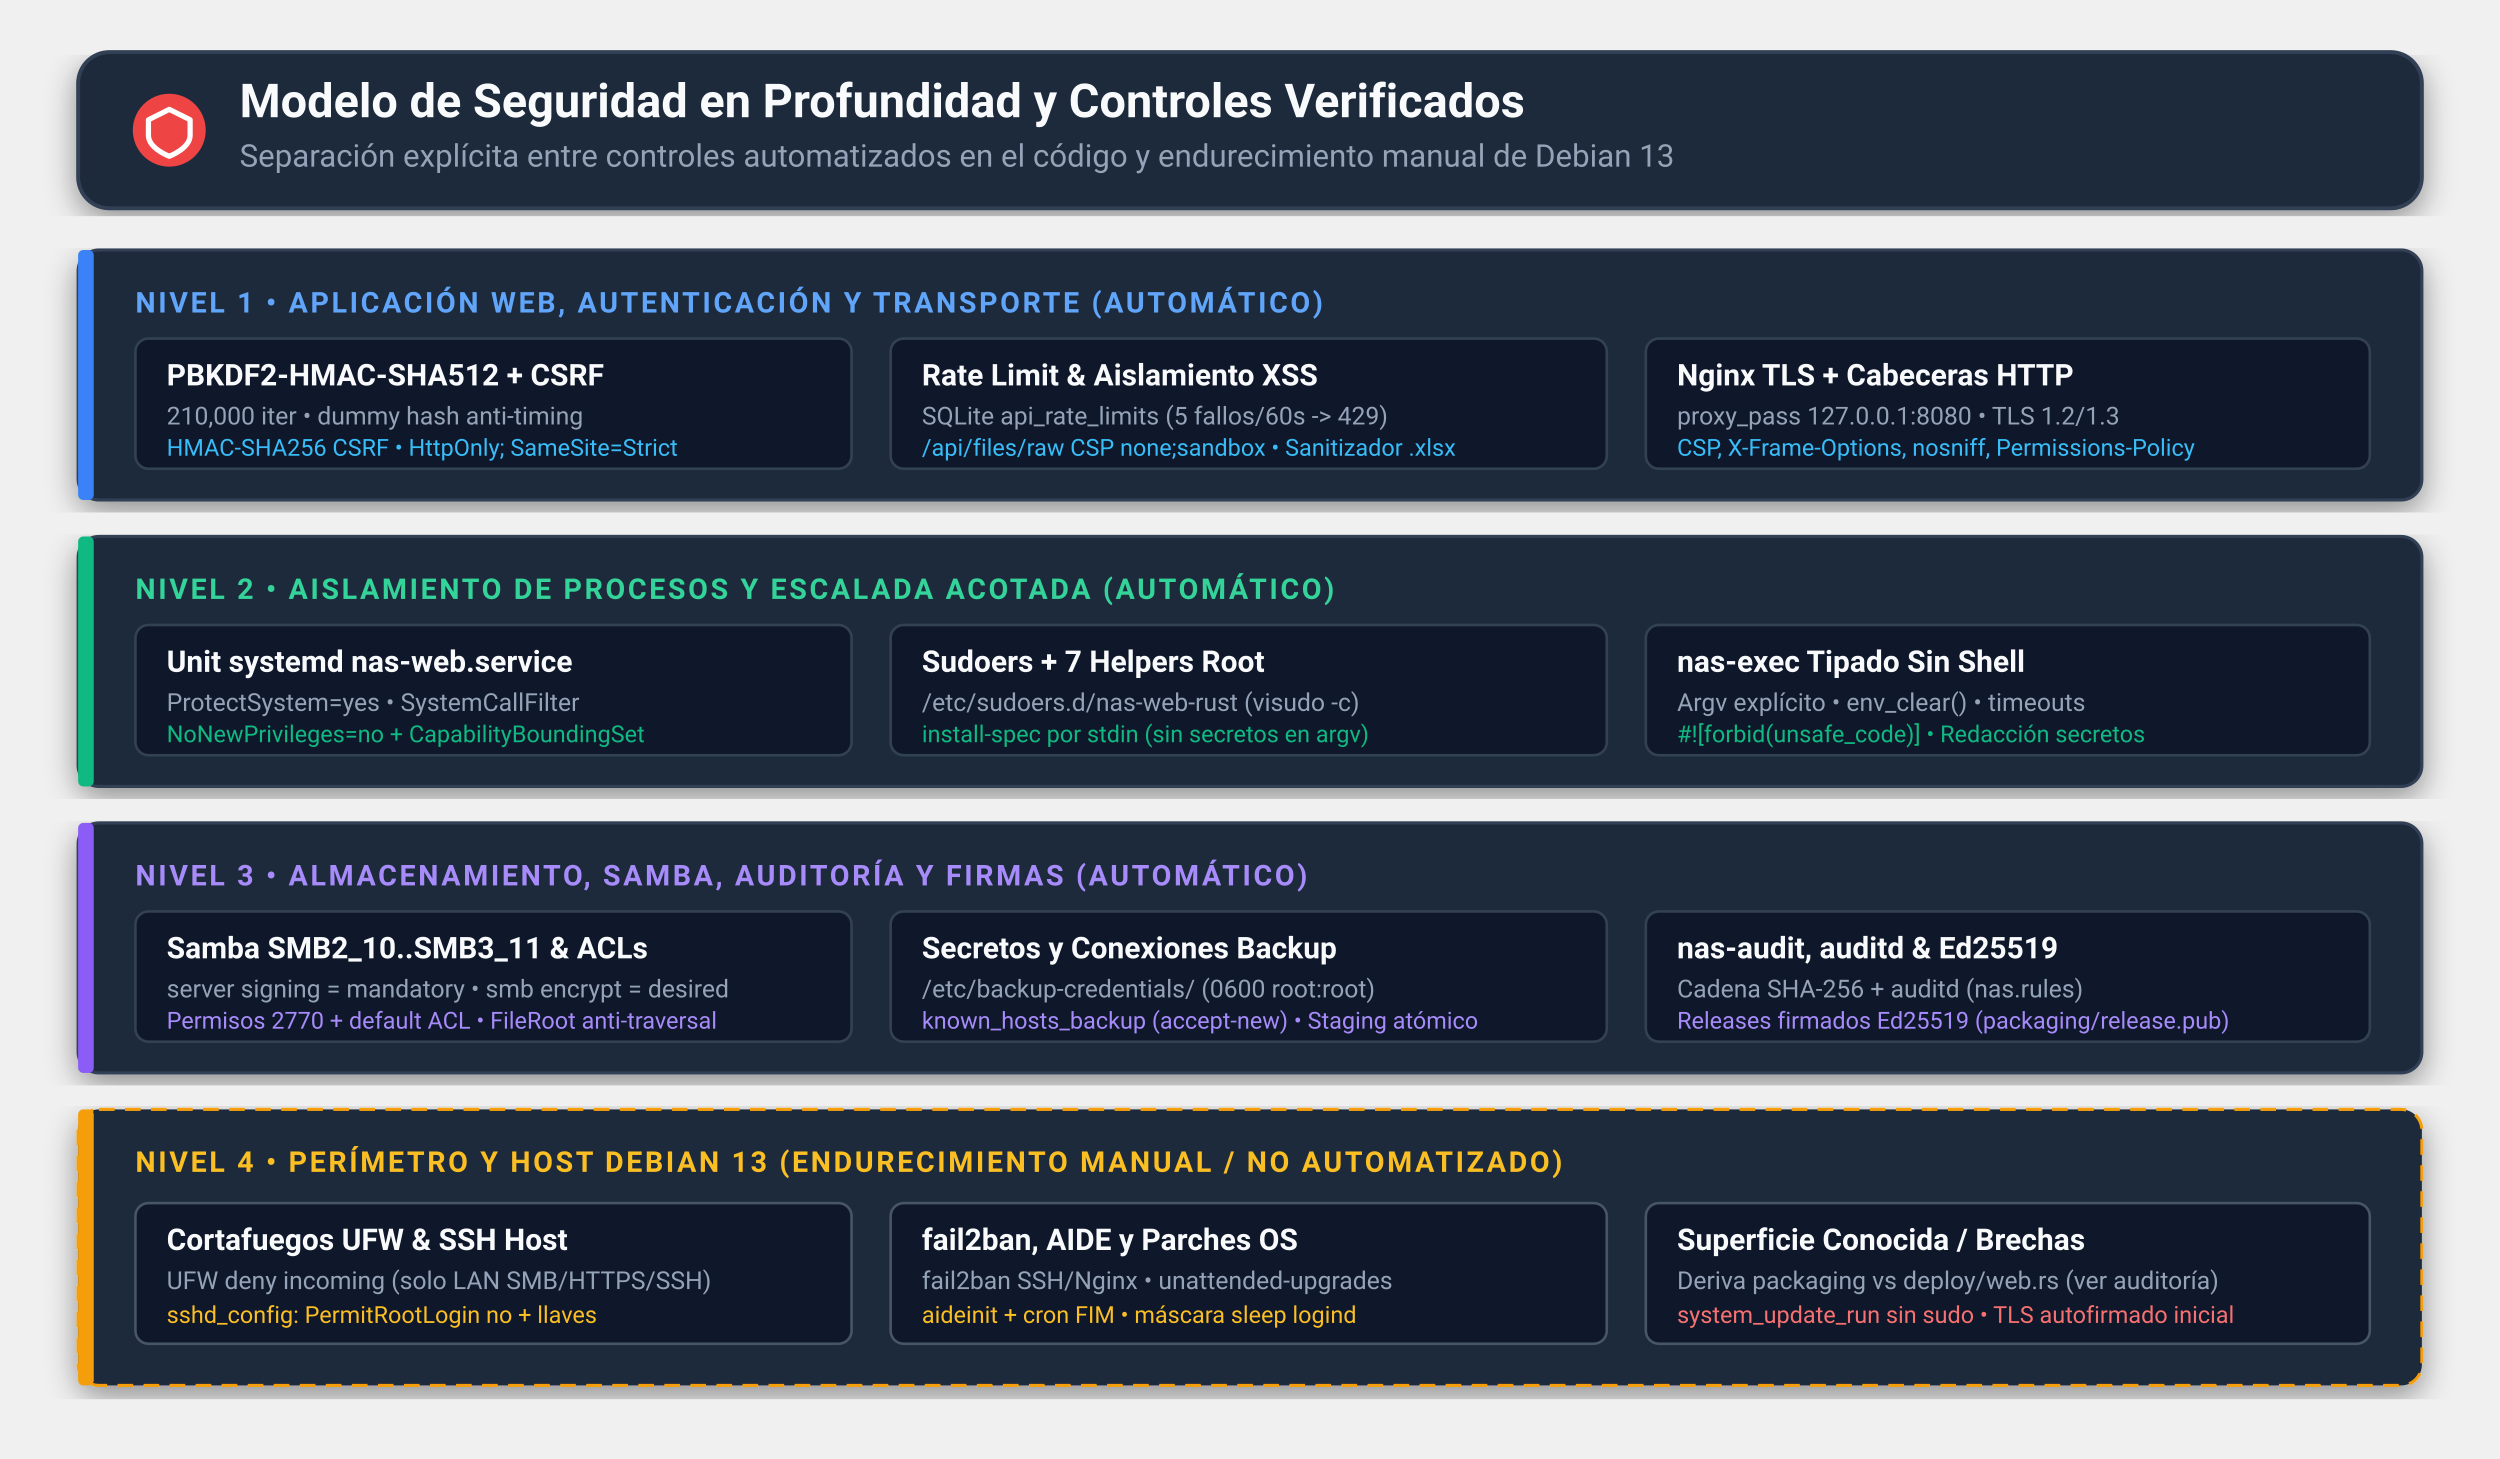
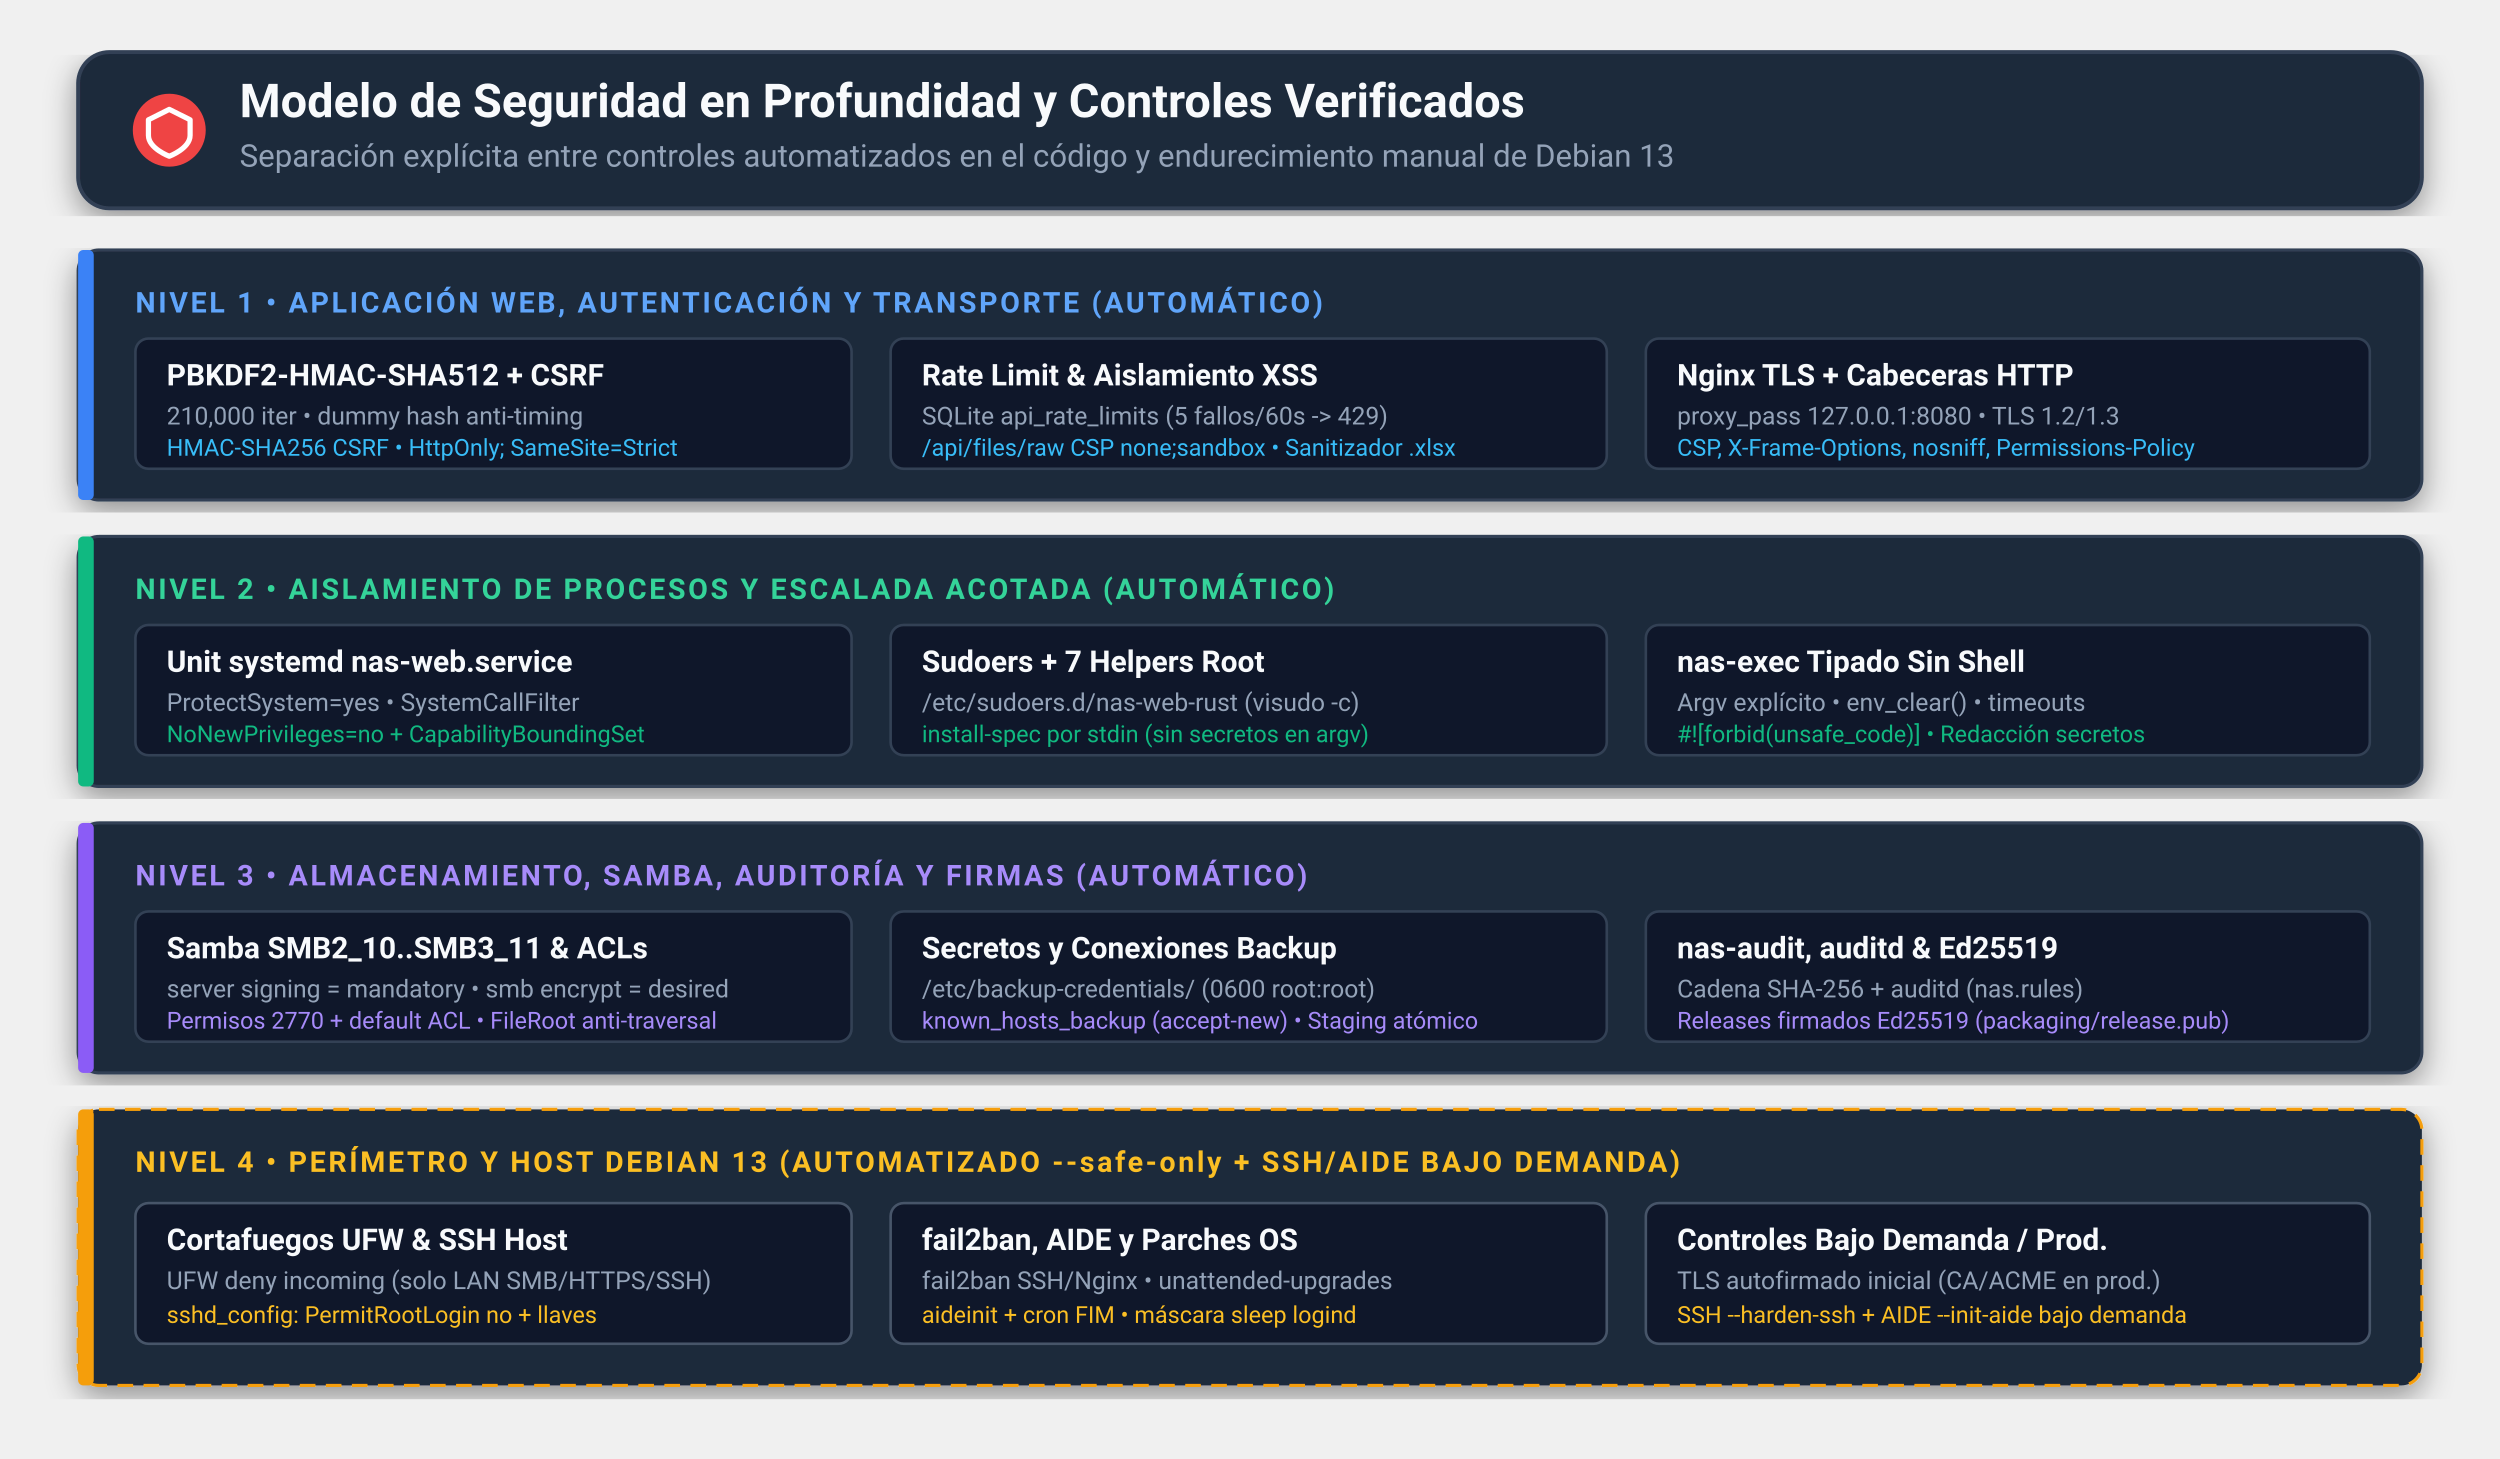
<svg xmlns="http://www.w3.org/2000/svg" viewBox="0 0 960 560" width="100%" height="100%" style="background:#0f172a; font-family:system-ui, -apple-system, 'Segoe UI', Roboto, Helvetica, Arial, sans-serif;">
  <defs>
    <filter id="shadow" x="-5%" y="-5%" width="110%" height="110%">
      <feDropShadow dx="0" dy="4" stdDeviation="6" flood-color="#000000" flood-opacity="0.4" />
    </filter>
  </defs>
  <rect x="30" y="20" width="900" height="60" rx="12" fill="#1e293b" stroke="#334155" stroke-width="1.5" filter="url(#shadow)" />
  <circle cx="65" cy="50" r="14" fill="#ef4444" />
  <path d="M65 42 L73 46 L73 52 C73 57 65 60 65 60 C65 60 57 57 57 52 L57 46 Z" fill="none" stroke="#ffffff" stroke-width="2" stroke-linejoin="round" />
  <text x="92" y="45" fill="#f8fafc" font-size="18" font-weight="700">Modelo de Seguridad en Profundidad y Controles Verificados</text>
  <text x="92" y="64" fill="#94a3b8" font-size="12">Separación explícita entre controles automatizados en el código y endurecimiento manual de Debian 13</text>
  <g transform="translate(30, 96)">
    <rect width="900" height="96" rx="8" fill="#1e293b" stroke="#334155" stroke-width="1.2" filter="url(#shadow)" />
    <rect x="0" y="0" width="6" height="96" rx="2" fill="#3b82f6" />
    <text x="22" y="24" fill="#60a5fa" font-size="11" font-weight="700" letter-spacing="1">NIVEL 1 • APLICACIÓN WEB, AUTENTICACIÓN Y TRANSPORTE (AUTOMÁTICO)</text>
    <rect x="22" y="34" width="275" height="50" rx="5" fill="#0f172a" stroke="#334155" stroke-width="1" />
    <text x="34" y="52" fill="#f8fafc" font-size="11.5" font-weight="600">PBKDF2-HMAC-SHA512 + CSRF</text>
    <text x="34" y="67" fill="#94a3b8" font-size="9.5">210,000 iter • dummy hash anti-timing</text>
    <text x="34" y="79" fill="#38bdf8" font-size="9">HMAC-SHA256 CSRF • HttpOnly; SameSite=Strict</text>
    <rect x="312" y="34" width="275" height="50" rx="5" fill="#0f172a" stroke="#334155" stroke-width="1" />
    <text x="324" y="52" fill="#f8fafc" font-size="11.5" font-weight="600">Rate Limit &amp; Aislamiento XSS</text>
    <text x="324" y="67" fill="#94a3b8" font-size="9.5">SQLite api_rate_limits (5 fallos/60s -&gt; 429)</text>
    <text x="324" y="79" fill="#38bdf8" font-size="9">/api/files/raw CSP none;sandbox • Sanitizador .xlsx</text>
    <rect x="602" y="34" width="278" height="50" rx="5" fill="#0f172a" stroke="#334155" stroke-width="1" />
    <text x="614" y="52" fill="#f8fafc" font-size="11.5" font-weight="600">Nginx TLS + Cabeceras HTTP</text>
    <text x="614" y="67" fill="#94a3b8" font-size="9.5">proxy_pass 127.0.0.1:8080 • TLS 1.2/1.3</text>
    <text x="614" y="79" fill="#38bdf8" font-size="9">CSP, X-Frame-Options, nosniff, Permissions-Policy</text>
  </g>
  <g transform="translate(30, 206)">
    <rect width="900" height="96" rx="8" fill="#1e293b" stroke="#334155" stroke-width="1.2" filter="url(#shadow)" />
    <rect x="0" y="0" width="6" height="96" rx="2" fill="#10b981" />
    <text x="22" y="24" fill="#34d399" font-size="11" font-weight="700" letter-spacing="1">NIVEL 2 • AISLAMIENTO DE PROCESOS Y ESCALADA ACOTADA (AUTOMÁTICO)</text>
    <rect x="22" y="34" width="275" height="50" rx="5" fill="#0f172a" stroke="#334155" stroke-width="1" />
    <text x="34" y="52" fill="#f8fafc" font-size="11.5" font-weight="600">Unit systemd nas-web.service</text>
    <text x="34" y="67" fill="#94a3b8" font-size="9.5">ProtectSystem=yes • SystemCallFilter</text>
    <text x="34" y="79" fill="#10b981" font-size="9">NoNewPrivileges=no + CapabilityBoundingSet</text>
    <rect x="312" y="34" width="275" height="50" rx="5" fill="#0f172a" stroke="#334155" stroke-width="1" />
    <text x="324" y="52" fill="#f8fafc" font-size="11.5" font-weight="600">Sudoers + 7 Helpers Root</text>
    <text x="324" y="67" fill="#94a3b8" font-size="9.5">/etc/sudoers.d/nas-web-rust (visudo -c)</text>
    <text x="324" y="79" fill="#10b981" font-size="9">install-spec por stdin (sin secretos en argv)</text>
    <rect x="602" y="34" width="278" height="50" rx="5" fill="#0f172a" stroke="#334155" stroke-width="1" />
    <text x="614" y="52" fill="#f8fafc" font-size="11.5" font-weight="600">nas-exec Tipado Sin Shell</text>
    <text x="614" y="67" fill="#94a3b8" font-size="9.5">Argv explícito • env_clear() • timeouts</text>
    <text x="614" y="79" fill="#10b981" font-size="9">#![forbid(unsafe_code)] • Redacción secretos</text>
  </g>
  <g transform="translate(30, 316)">
    <rect width="900" height="96" rx="8" fill="#1e293b" stroke="#334155" stroke-width="1.2" filter="url(#shadow)" />
    <rect x="0" y="0" width="6" height="96" rx="2" fill="#8b5cf6" />
    <text x="22" y="24" fill="#a78bfa" font-size="11" font-weight="700" letter-spacing="1">NIVEL 3 • ALMACENAMIENTO, SAMBA, AUDITORÍA Y FIRMAS (AUTOMÁTICO)</text>
    <rect x="22" y="34" width="275" height="50" rx="5" fill="#0f172a" stroke="#334155" stroke-width="1" />
    <text x="34" y="52" fill="#f8fafc" font-size="11.5" font-weight="600">Samba SMB2_10..SMB3_11 &amp; ACLs</text>
    <text x="34" y="67" fill="#94a3b8" font-size="9.5">server signing = mandatory • smb encrypt = desired</text>
    <text x="34" y="79" fill="#a78bfa" font-size="9">Permisos 2770 + default ACL • FileRoot anti-traversal</text>
    <rect x="312" y="34" width="275" height="50" rx="5" fill="#0f172a" stroke="#334155" stroke-width="1" />
    <text x="324" y="52" fill="#f8fafc" font-size="11.5" font-weight="600">Secretos y Conexiones Backup</text>
    <text x="324" y="67" fill="#94a3b8" font-size="9.5">/etc/backup-credentials/ (0600 root:root)</text>
    <text x="324" y="79" fill="#a78bfa" font-size="9">known_hosts_backup (accept-new) • Staging atómico</text>
    <rect x="602" y="34" width="278" height="50" rx="5" fill="#0f172a" stroke="#334155" stroke-width="1" />
    <text x="614" y="52" fill="#f8fafc" font-size="11.5" font-weight="600">nas-audit, auditd &amp; Ed25519</text>
    <text x="614" y="67" fill="#94a3b8" font-size="9.5">Cadena SHA-256 + auditd (nas.rules)</text>
    <text x="614" y="79" fill="#a78bfa" font-size="9">Releases firmados Ed25519 (packaging/release.pub)</text>
  </g>
  <g transform="translate(30, 426)">
    <rect width="900" height="106" rx="8" fill="#1e293b" stroke="#f59e0b" stroke-width="1.2" stroke-dasharray="6,4" filter="url(#shadow)" />
    <rect x="0" y="0" width="6" height="106" rx="2" fill="#f59e0b" />
-     <text x="22" y="24" fill="#fbbf24" font-size="11" font-weight="700" letter-spacing="1">NIVEL 4 • PERÍMETRO Y HOST DEBIAN 13 (ENDURECIMIENTO MANUAL / NO AUTOMATIZADO)</text>
+     <text x="22" y="24" fill="#fbbf24" font-size="11" font-weight="700" letter-spacing="1">NIVEL 4 • PERÍMETRO Y HOST DEBIAN 13 (AUTOMATIZADO --safe-only + SSH/AIDE BAJO DEMANDA)</text>
    <rect x="22" y="36" width="275" height="54" rx="5" fill="#0f172a" stroke="#475569" stroke-width="1" />
    <text x="34" y="54" fill="#f8fafc" font-size="11.5" font-weight="600">Cortafuegos UFW &amp; SSH Host</text>
    <text x="34" y="69" fill="#94a3b8" font-size="9.5">UFW deny incoming (solo LAN SMB/HTTPS/SSH)</text>
    <text x="34" y="82" fill="#fbbf24" font-size="9">sshd_config: PermitRootLogin no + llaves</text>
    <rect x="312" y="36" width="275" height="54" rx="5" fill="#0f172a" stroke="#475569" stroke-width="1" />
    <text x="324" y="54" fill="#f8fafc" font-size="11.5" font-weight="600">fail2ban, AIDE y Parches OS</text>
    <text x="324" y="69" fill="#94a3b8" font-size="9.5">fail2ban SSH/Nginx • unattended-upgrades</text>
    <text x="324" y="82" fill="#fbbf24" font-size="9">aideinit + cron FIM • máscara sleep logind</text>
    <rect x="602" y="36" width="278" height="54" rx="5" fill="#0f172a" stroke="#475569" stroke-width="1" />
-     <text x="614" y="54" fill="#f8fafc" font-size="11.5" font-weight="600">Superficie Conocida / Brechas</text>
-     <text x="614" y="69" fill="#94a3b8" font-size="9.5">Deriva packaging vs deploy/web.rs (ver auditoría)</text>
-     <text x="614" y="82" fill="#f87171" font-size="9">system_update_run sin sudo • TLS autofirmado inicial</text>
+     <text x="614" y="54" fill="#f8fafc" font-size="11.5" font-weight="600">Controles Bajo Demanda / Prod.</text>
+     <text x="614" y="69" fill="#94a3b8" font-size="9.5">TLS autofirmado inicial (CA/ACME en prod.)</text>
+     <text x="614" y="82" fill="#fbbf24" font-size="9">SSH --harden-ssh + AIDE --init-aide bajo demanda</text>
  </g>
</svg>
